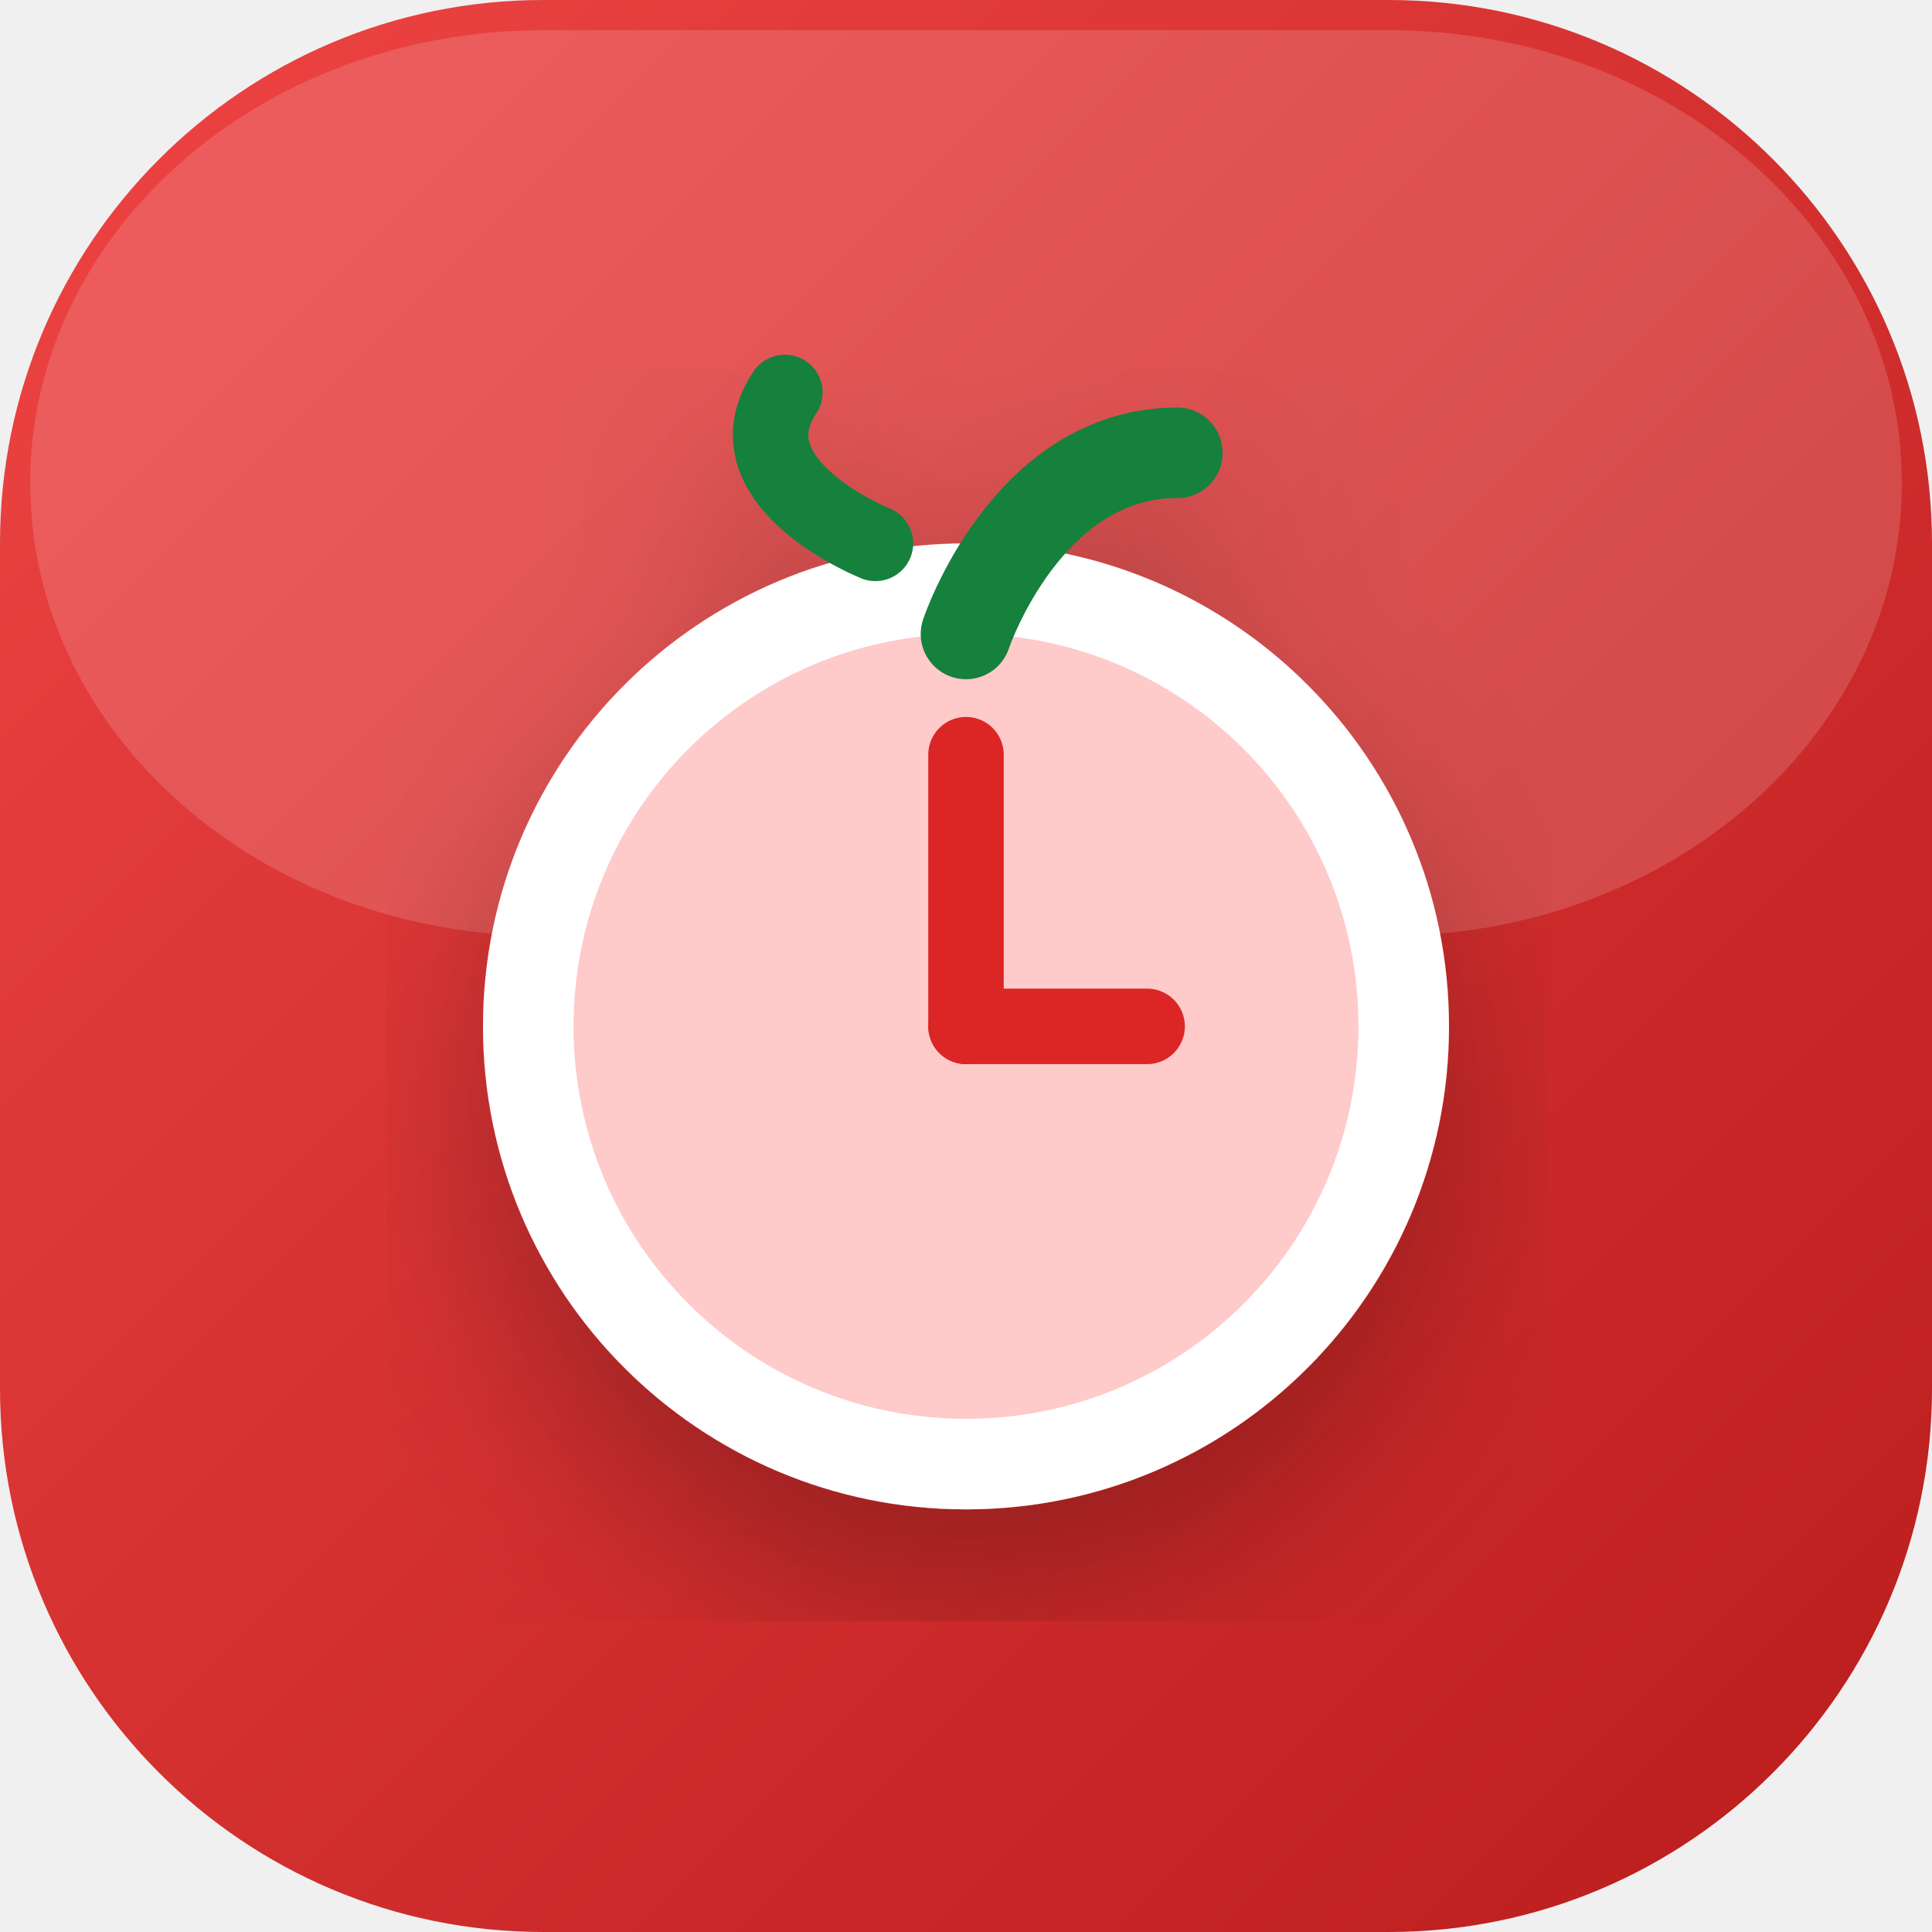
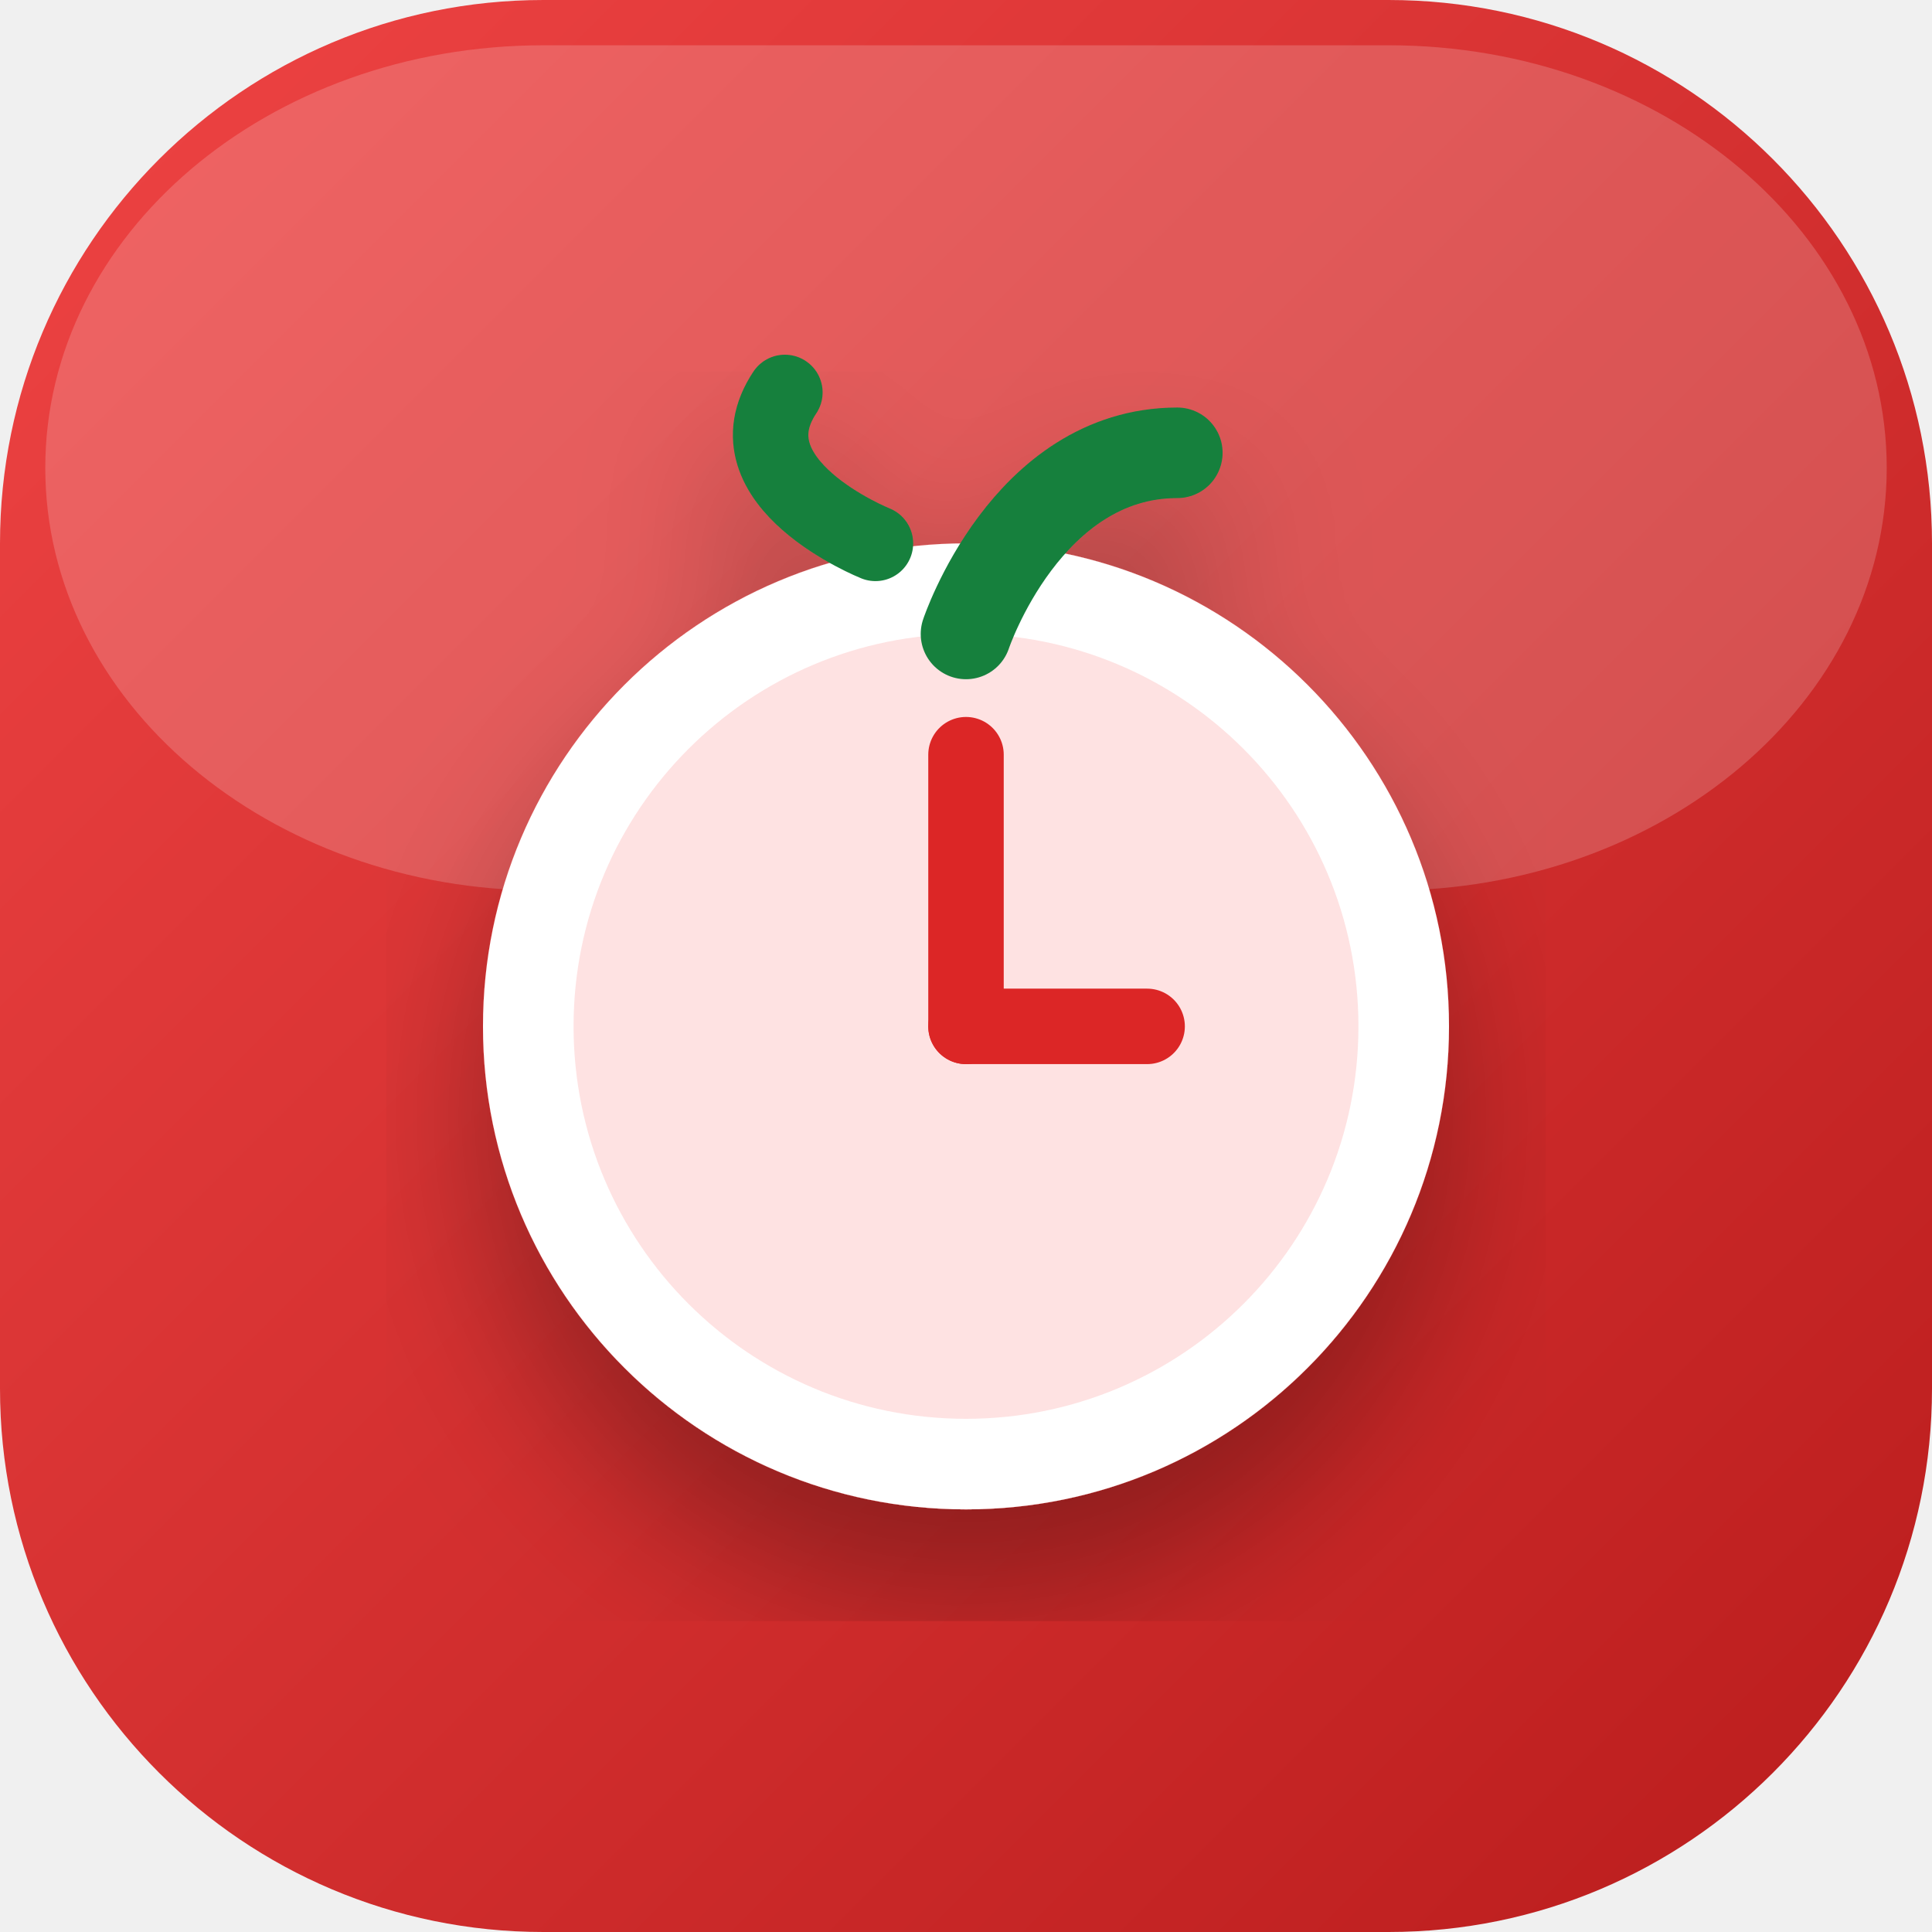
<svg xmlns="http://www.w3.org/2000/svg" viewBox="0 0 64 64" width="64" height="64">
  <defs>
-     <linearGradient id="bg-pomo" x1="0%" y1="0%" x2="100%" y2="100%">
+     <linearGradient id="bg_pomo" x1="0%" y1="0%" x2="100%" y2="100%">
      <stop offset="0%" stop-color="#ef4444" />
      <stop offset="100%" stop-color="#b91c1c" />
    </linearGradient>
-     <filter id="glow-pomo">
-       <feDropShadow dx="0" dy="3" stdDeviation="3" flood-color="#000" flood-opacity="0.25" />
+     <filter id="sh_pomo">
+       <feDropShadow dx="0" dy="3" stdDeviation="2.5" flood-color="#000" flood-opacity="0.3" />
    </filter>
  </defs>
-   <rect width="64" height="64" rx="18" fill="url(#bg-pomo)" />
-   <rect x="1" y="1" width="62" height="30" rx="17" fill="#ffffff" fill-opacity="0.15" />
-   <g filter="url(#glow-pomo)">
+   <rect width="64" height="64" rx="18" fill="url(#bg_pomo)" />
+   <rect x="1.5" y="1.5" width="61" height="28" rx="16.5" fill="#ffffff" fill-opacity="0.18" />
+   <g filter="url(#sh_pomo)">
    <circle cx="32" cy="34" r="16" fill="#ffffff" />
-     <circle cx="32" cy="34" r="13" fill="#fecaca" />
+     <circle cx="32" cy="34" r="13" fill="#fee2e2" />
    <path d="M32 21 C32 21 34 15 39 15" stroke="#15803d" stroke-width="3" stroke-linecap="round" fill="none" />
    <path d="M29 18 C29 18 24 16 26 13" stroke="#15803d" stroke-width="2.5" stroke-linecap="round" fill="none" />
    <line x1="32" y1="25" x2="32" y2="34" stroke="#dc2626" stroke-width="2.5" stroke-linecap="round" />
    <line x1="32" y1="34" x2="38" y2="34" stroke="#dc2626" stroke-width="2.5" stroke-linecap="round" />
  </g>
</svg>
